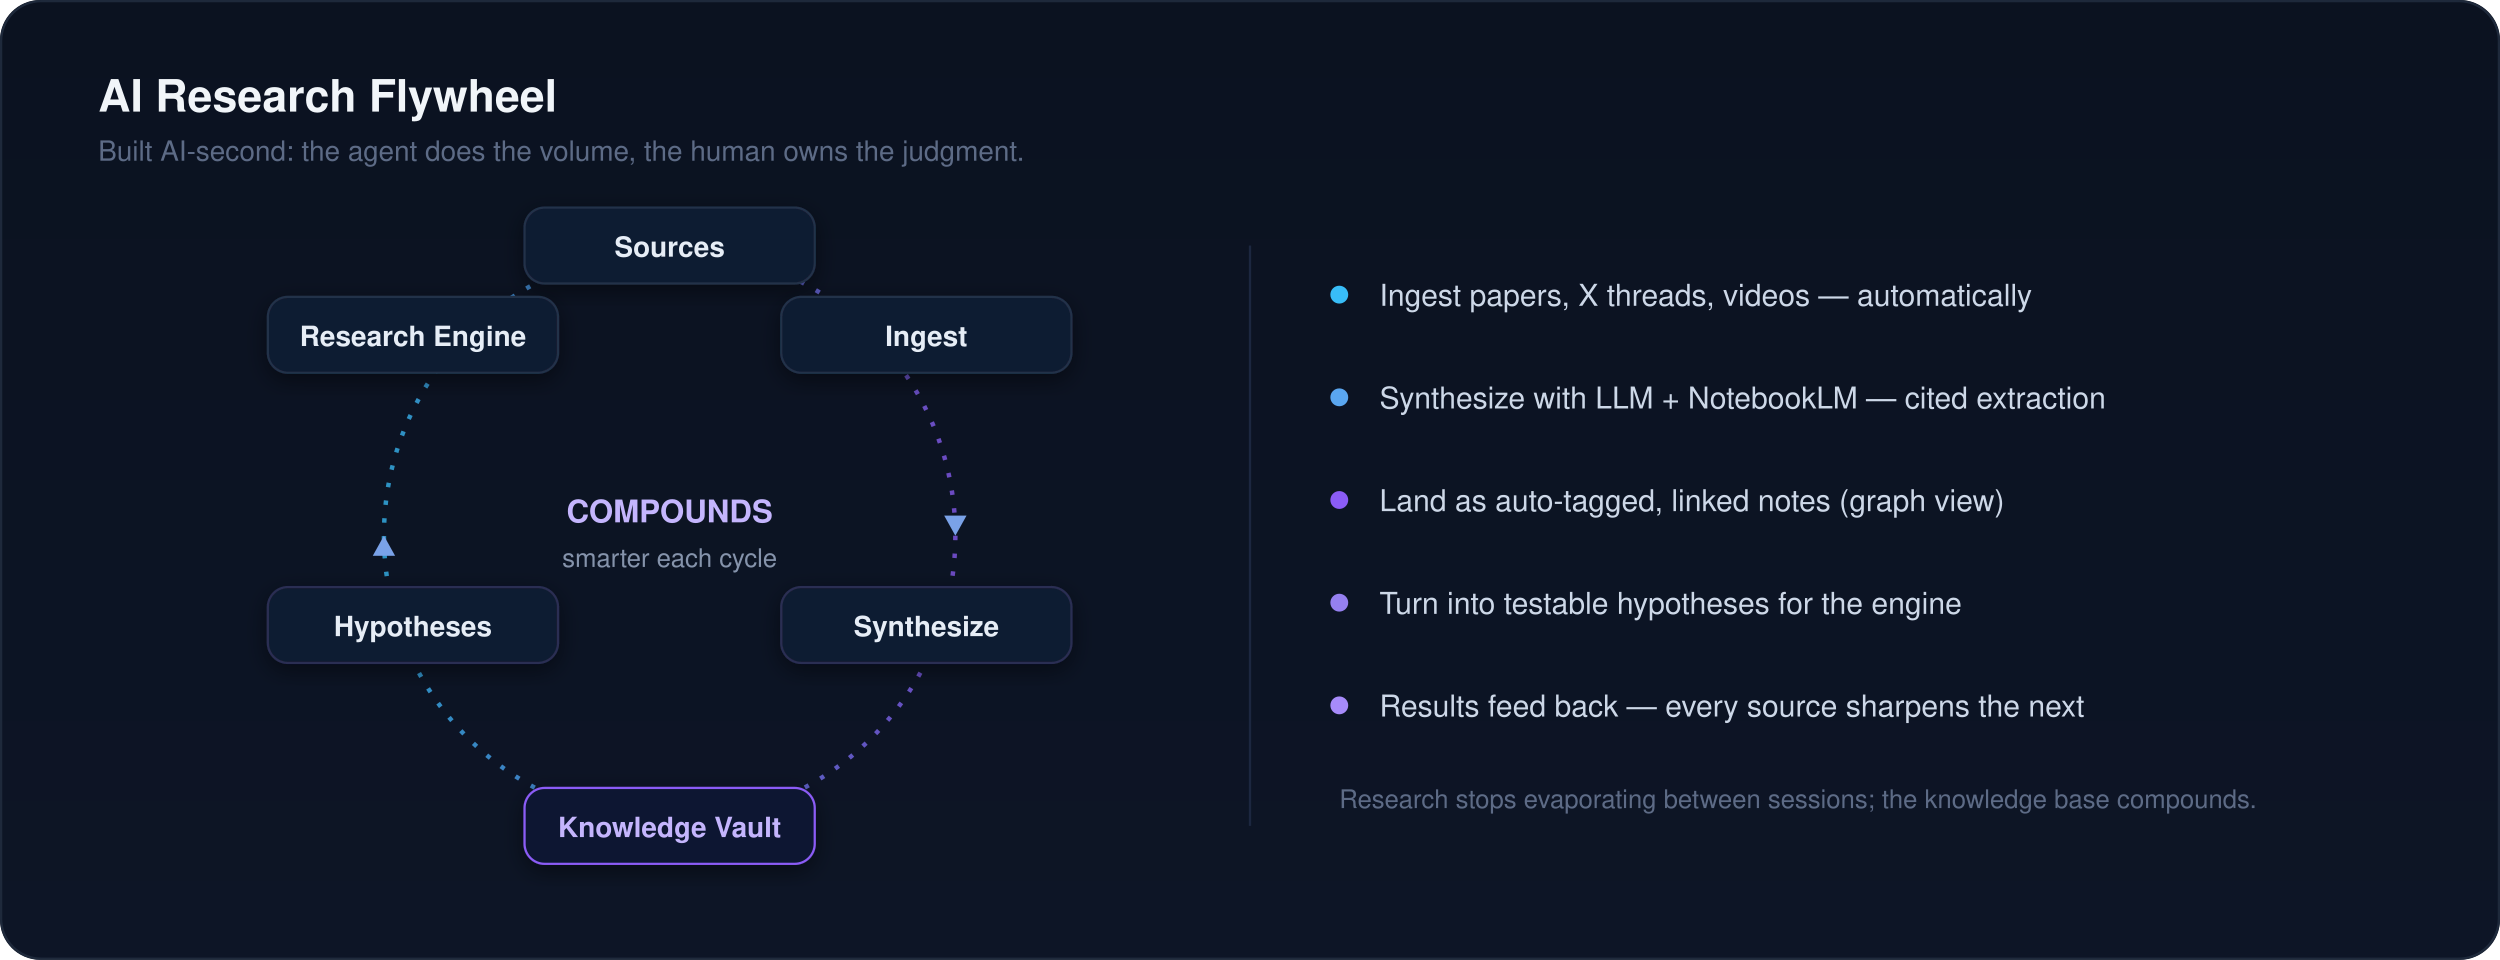
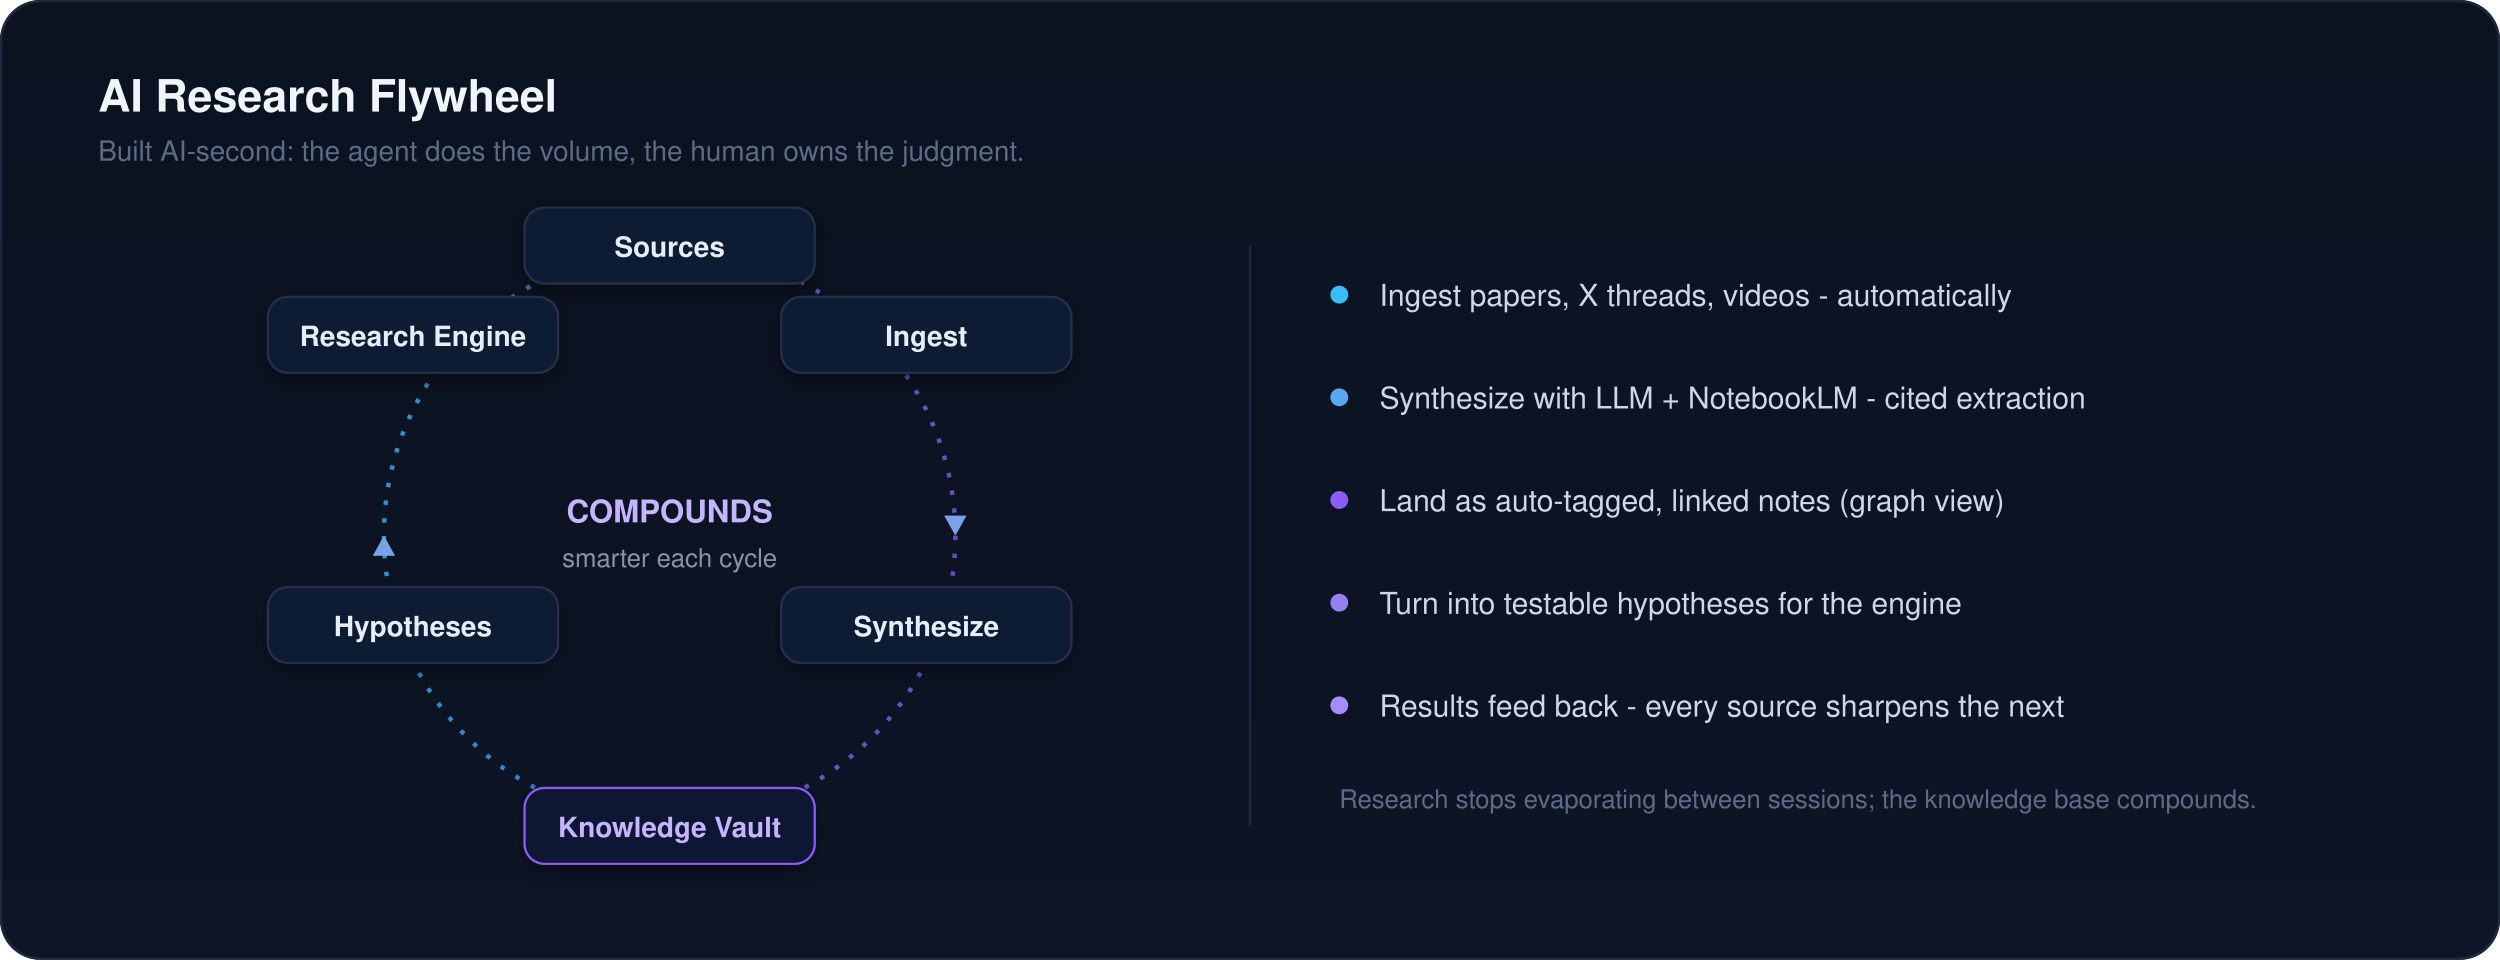
<svg xmlns="http://www.w3.org/2000/svg" viewBox="0 0 1120 430" font-family="-apple-system,BlinkMacSystemFont,Segoe UI,Helvetica,Arial,sans-serif" role="img" aria-labelledby="t d">
  <defs>
    <linearGradient id="bg4" x1="0" y1="0" x2="0" y2="1">
      <stop offset="0" stop-color="#0b1220" />
      <stop offset="1" stop-color="#0d1526" />
    </linearGradient>
    <linearGradient id="acc4" x1="0" y1="0" x2="1" y2="0">
      <stop offset="0" stop-color="#38bdf8" />
      <stop offset="1" stop-color="#8b5cf6" />
    </linearGradient>
    <filter id="sh4" x="-30%" y="-30%" width="160%" height="160%">
      <feDropShadow dx="0" dy="3" stdDeviation="5" flood-color="#000" flood-opacity="0.45" />
    </filter>
  </defs>
  <rect width="1120" height="430" rx="18" fill="url(#bg4)" />
  <rect x="0.5" y="0.5" width="1119" height="429" rx="18" fill="none" stroke="#1e293b" />
  <text x="44" y="50" fill="#f1f5f9" font-size="20" font-weight="700">AI Research Flywheel</text>
  <text x="44" y="72" fill="#5d6b86" font-size="12.5">Built AI-second: the agent does the volume, the human owns the judgment.</text>
  <circle cx="300" cy="240" r="128" fill="none" stroke="url(#acc4)" stroke-width="2" stroke-dasharray="2 6" opacity="0.75" />
  <g fill="#7aa2e8">
    <path d="M428 240 l-9 -5 v10 z" transform="rotate(90 428 240)" />
    <path d="M300 368 l-9 -5 v10 z" transform="rotate(180 300 368)" />
    <path d="M172 240 l-9 -5 v10 z" transform="rotate(270 172 240)" />
    <path d="M300 112 l-9 -5 v10 z" />
  </g>
  <text x="300" y="234" text-anchor="middle" fill="#c4b5fd" font-size="14" font-weight="700">COMPOUNDS</text>
  <text x="300" y="254" text-anchor="middle" fill="#8593ab" font-size="11.5">smarter each cycle</text>
  <g font-size="12.5" font-weight="600" text-anchor="middle">
    <g filter="url(#sh4)">
      <rect x="235" y="93" width="130" height="34" rx="9" fill="#111c30" stroke="#243049" />
    </g>
    <text x="300" y="115" fill="#e6edf6">Sources</text>
    <g filter="url(#sh4)">
      <rect x="350" y="133" width="130" height="34" rx="9" fill="#111c30" stroke="#243049" />
    </g>
    <text x="415" y="155" fill="#e6edf6">Ingest</text>
    <g filter="url(#sh4)">
      <rect x="350" y="263" width="130" height="34" rx="9" fill="#111c30" stroke="#2a2e52" />
    </g>
    <text x="415" y="285" fill="#e6edf6">Synthesize</text>
    <g filter="url(#sh4)">
      <rect x="235" y="353" width="130" height="34" rx="9" fill="#0e1730" stroke="#8b5cf6" />
    </g>
    <text x="300" y="375" fill="#c4b5fd">Knowledge Vault</text>
    <g filter="url(#sh4)">
      <rect x="120" y="263" width="130" height="34" rx="9" fill="#111c30" stroke="#2a2e52" />
    </g>
    <text x="185" y="285" fill="#e6edf6">Hypotheses</text>
    <g filter="url(#sh4)">
      <rect x="120" y="133" width="130" height="34" rx="9" fill="#111c30" stroke="#243049" />
    </g>
    <text x="185" y="155" fill="#e6edf6">Research Engine</text>
  </g>
  <g>
    <line x1="560" y1="110" x2="560" y2="370" stroke="#1c2740" stroke-width="1" />
    <g font-size="13.5">
      <circle cx="600" cy="132" r="4" fill="#38bdf8" />
-       <text x="618" y="137" fill="#cdd8e8">Ingest papers, X threads, videos — automatically</text>
+       <text x="618" y="137" fill="#cdd8e8">Ingest papers, X threads, videos - automatically</text>
      <circle cx="600" cy="178" r="4" fill="#5aa6f0" />
-       <text x="618" y="183" fill="#cdd8e8">Synthesize with LLM + NotebookLM — cited extraction</text>
+       <text x="618" y="183" fill="#cdd8e8">Synthesize with LLM + NotebookLM - cited extraction</text>
      <circle cx="600" cy="224" r="4" fill="#8b5cf6" />
      <text x="618" y="229" fill="#cdd8e8">Land as auto-tagged, linked notes (graph view)</text>
      <circle cx="600" cy="270" r="4" fill="#9580f0" />
      <text x="618" y="275" fill="#cdd8e8">Turn into testable hypotheses for the engine</text>
      <circle cx="600" cy="316" r="4" fill="#a78bfa" />
-       <text x="618" y="321" fill="#cdd8e8">Results feed back — every source sharpens the next</text>
+       <text x="618" y="321" fill="#cdd8e8">Results feed back - every source sharpens the next</text>
    </g>
    <text x="600" y="362" fill="#5d6b86" font-size="11.5">Research stops evaporating between sessions; the knowledge base compounds.</text>
  </g>
</svg>
